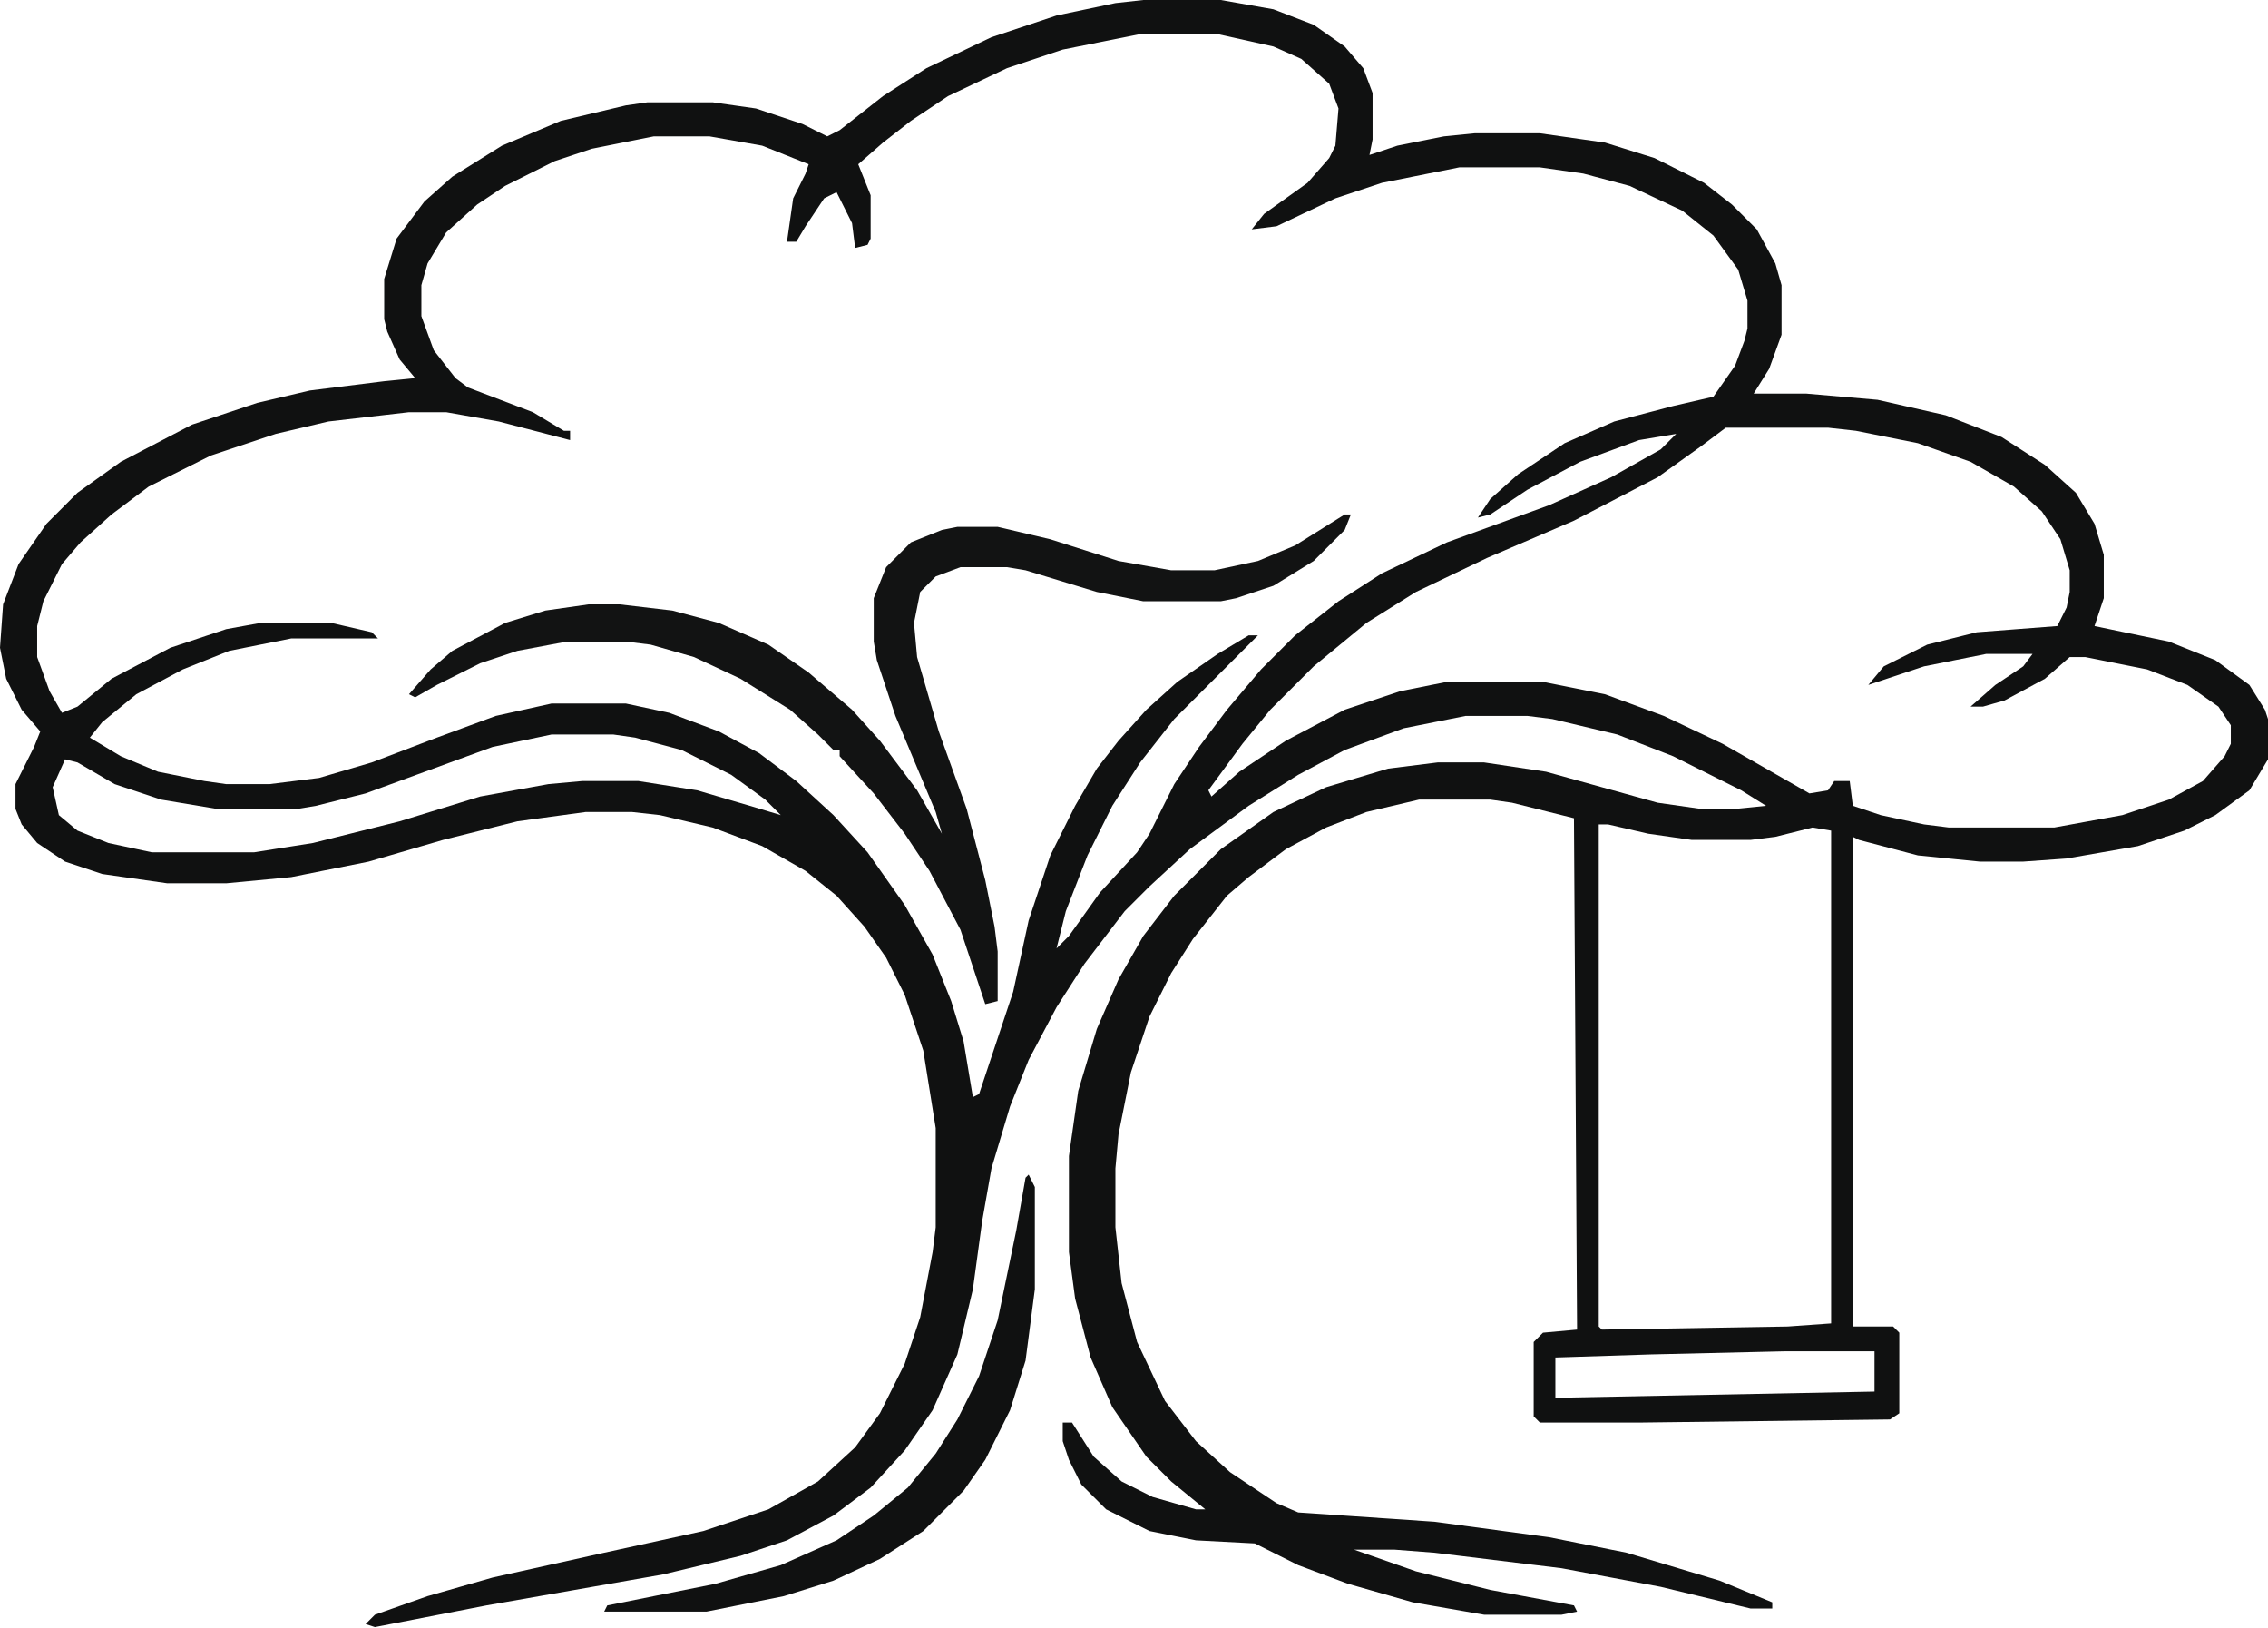
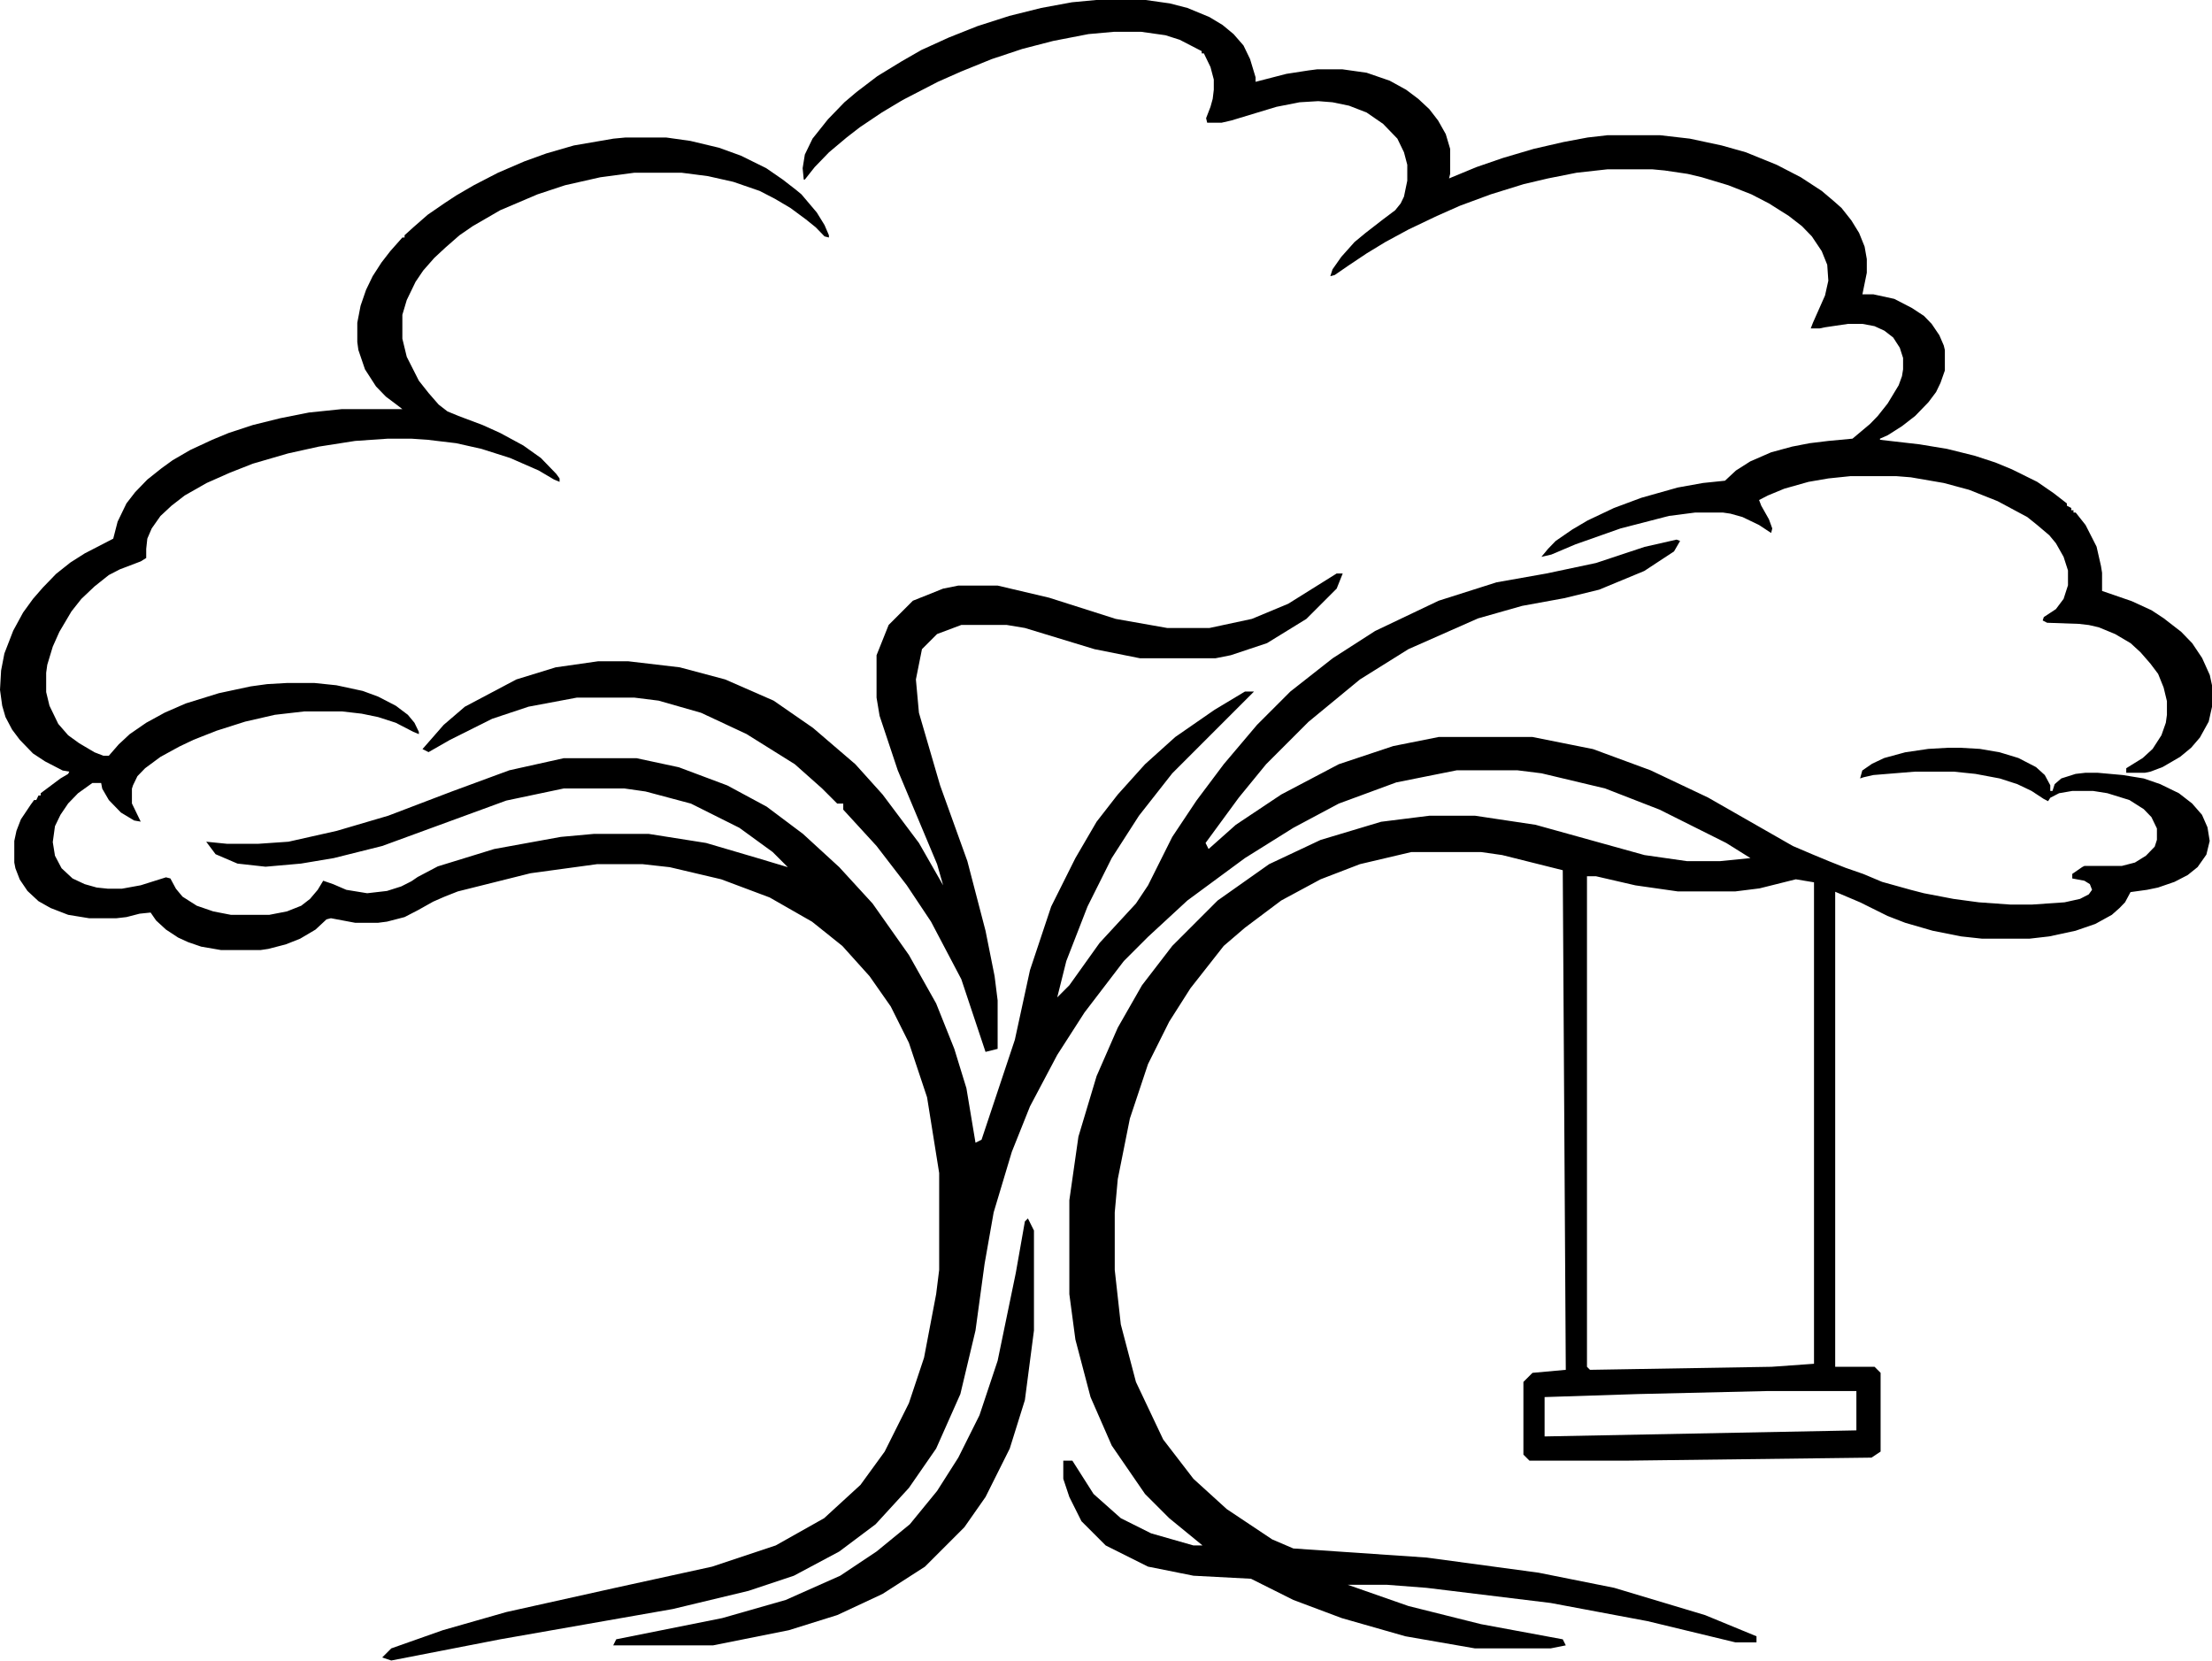
- <svg xmlns="http://www.w3.org/2000/svg" width="732" height="525" viewBox="0 0 732 525" fill="none">
-   <path d="M369 0H394L411 3L424 8L434 15L440 22L443 30V45L442 50L451 47L466 44L476 43H497L518 46L534 51L550 59L559 66L567 74L573 85L575 92V108L571 119L566 127H583L606 129L628 134L646 141L660 150L670 159L676 169L679 179V193L676 202L700 207L715 213L726 221L731 229L732 232V245L726 255L715 263L705 268L690 273L667 277L653 278H639L619 276L600 271L598 270V428H611L613 430V456L610 458L529 459H497L495 457V433L498 430L509 429L508 264L488 259L481 258H458L441 262L428 267L415 274L403 283L396 289L385 303L378 314L371 328L365 346L361 366L360 377V396L362 414L367 433L376 452L386 465L397 475L412 485L419 488L463 491L500 496L525 501L555 510L572 517V519H565L536 512L504 506L463 501L450 500H437L457 507L481 513L508 518L509 520L504 521H479L456 517L435 511L419 505L405 498L386 497L371 494L357 487L349 479L345 471L343 465V459H346L353 470L362 478L372 483L386 487H389L378 478L370 470L359 454L352 438L347 419L345 404V373L348 352L354 332L361 316L369 302L379 289L394 274L411 262L428 254L448 248L464 246H479L499 249L535 259L549 261H560L570 260L562 255L540 244L522 237L501 232L493 231H473L453 235L434 242L419 250L403 260L384 274L371 286L363 294L350 311L341 325L332 342L326 357L320 377L317 394L314 416L309 437L301 455L292 468L281 480L269 489L254 497L239 502L214 508L157 518L121 525L118 524L121 521L138 515L159 509L195 501L227 494L248 487L264 478L276 467L284 456L292 440L297 425L301 404L302 396V364L298 339L292 321L286 309L279 299L270 289L260 281L246 273L230 267L213 263L204 262H189L167 265L143 271L119 278L94 283L73 285H54L33 282L21 278L12 272L7 266L5 261V253L11 241L13 236L7 229L2 219L0 209L1 195L6 182L15 169L25 159L39 149L62 137L83 130L100 126L124 123L134 122L129 116L125 107L124 103V90L128 77L137 65L146 57L162 47L181 39L202 34L209 33H230L244 35L259 40L267 44L271 42L285 31L299 22L320 12L341 5L360 1L369 0ZM368 11L343 16L325 22L306 31L294 39L285 46L277 53L281 63V77L280 79L276 80L275 72L270 62L266 64L260 73L257 78H254L256 64L260 56L261 53L246 47L229 44H211L191 48L179 52L163 60L154 66L144 75L138 85L136 92V102L140 113L147 122L151 125L172 133L182 139H184V142L161 136L144 133H132L106 136L89 140L68 147L48 157L36 166L26 175L20 182L14 194L12 202V212L16 223L20 230L25 228L36 219L55 209L73 203L84 201H107L120 204L122 206H94L74 210L59 216L44 224L33 233L29 238L39 244L51 249L66 252L73 253H87L103 251L120 246L141 238L160 231L178 227H202L216 230L232 236L245 243L257 252L269 263L280 275L292 292L301 308L307 323L311 336L314 354L316 353L327 320L332 297L339 276L347 260L354 248L361 239L370 229L380 220L393 211L403 205H406L379 232L368 246L359 260L351 276L344 294L341 306L345 302L355 288L367 275L371 269L379 253L387 241L396 229L407 216L418 205L432 194L446 185L467 175L500 163L520 154L536 145L541 140L529 142L510 149L493 158L481 166L477 167L481 161L490 153L505 143L521 136L540 131L553 128L560 118L563 110L564 106V97L561 87L553 76L543 68L526 60L511 56L497 54H471L446 59L431 64L412 73L404 74L408 69L422 59L429 51L431 47L432 35L429 27L420 19L411 15L393 11H368ZM557 138L549 144L535 154L508 168L480 180L457 191L441 201L424 215L410 229L401 240L390 255L391 257L400 249L415 239L434 229L452 223L467 220H498L518 224L537 231L556 240L584 256L590 255L592 252H597L598 260L607 263L621 266L629 267H663L685 263L700 258L711 252L718 244L720 240V234L716 228L706 221L693 216L673 212H668L660 219L647 226L640 228H636L644 221L653 215L656 211H641L621 215L603 221L608 215L622 208L638 204L664 202L667 196L668 191V184L665 174L659 165L650 157L636 149L619 143L599 139L590 138H557ZM178 237L159 241L118 256L102 260L96 261H70L52 258L37 253L25 246L21 245L17 254L19 263L25 268L35 272L49 275H82L101 272L129 265L155 257L177 253L188 252H206L225 255L242 260L252 263L247 258L236 250L220 242L205 238L198 237H178ZM516 266V428L517 429L577 428L591 427V268L585 267L573 270L565 271H546L532 269L519 266H516ZM576 436L533 437L502 438V451L605 449V436H576Z" fill="#101111" />
-   <path d="M434 166H436L434 171L424 181L411 189L399 193L394 194H369L354 191L331 184L325 183H310L302 186L297 191L295 201L296 212L303 236L312 261L318 284L321 299L322 307V323L318 324L310 300L300 281L292 269L282 256L271 244V242H269L264 237L255 229L239 219L224 212L210 208L202 207H183L167 210L155 214L141 221L134 225L132 224L139 216L146 210L163 201L176 197L190 195H200L217 197L232 201L248 208L261 217L275 229L284 239L296 255L304 269L302 262L289 231L283 213L282 207V193L286 183L294 175L304 171L309 170H322L339 174L361 181L378 184H392L406 181L418 176L434 166Z" fill="#121313" />
-   <path d="M332 379L334 383V416L331 439L326 455L318 471L311 481L298 494L284 503L269 510L253 515L228 520H195L196 518L231 511L252 505L270 497L282 489L293 480L302 469L309 458L316 444L322 426L328 397L331 380L332 379Z" fill="#101111" />
+ <svg xmlns="http://www.w3.org/2000/svg" width="870" height="653" viewBox="0 0 870 653" fill="none">
+   <path fill-rule="evenodd" clip-rule="evenodd" d="M271.537 55.416L282.778 58.097L291.426 61.226L301.371 66.142L307.857 70.611L313.045 74.633L315.207 76.42L321.26 83.571L324.288 88.487L326.016 92.509V93.403L324.288 92.956L320.828 89.381L316.937 86.252L310.883 81.783L304.83 78.208L298.777 75.08L288.399 71.504L278.454 69.27L268.077 67.929H249.485L236.081 69.717L222.245 72.845L211.435 76.42L196.734 82.677L185.924 88.934L180.736 92.509L175.115 97.425L170.791 101.447L166.467 106.363L163.441 110.832L159.982 117.982L158.252 123.792V133.178L159.982 140.327L164.738 149.713L168.629 154.629L172.521 159.097L175.98 161.779L180.304 163.567L189.816 167.142L196.734 170.27L205.814 175.186L212.733 180.102L218.786 186.358L220.083 188.147V189.487L217.921 188.593L211.868 185.018L200.625 180.102L189.384 176.526L179.439 174.292L168.197 172.951L161.711 172.505H152.631L139.66 173.399L125.391 175.633L113.284 178.315L99.448 182.337L90.368 185.912L81.288 189.934L72.64 194.85L67.452 198.872L63.128 202.894L59.669 207.81L57.939 211.832L57.507 215.854V219.43L55.345 220.77L47.13 223.898L42.806 226.133L37.185 230.602L31.996 235.518L28.105 240.434L23.349 248.478L20.755 254.288L18.592 261.438L18.16 264.567V272.164L19.457 277.527L22.916 284.677L26.808 289.146L31.131 292.275L37.185 295.85L40.644 297.191H42.806L46.697 292.721L51.021 288.699L57.507 284.23L64.858 280.208L73.073 276.633L86.044 272.611L98.584 269.929L105.069 269.035L112.852 268.589H123.661L132.309 269.483L142.686 271.717L148.74 273.951L155.658 277.527L160.414 281.102L163.008 284.23L164.738 287.805V288.699L162.576 287.805L155.658 284.23L148.74 281.996L142.254 280.656L134.471 279.761H119.77L108.096 281.102L96.421 283.783L85.179 287.359L76.099 290.934L70.478 293.615L63.128 297.637L57.074 302.107L54.048 305.235L52.318 308.81L51.886 310.151V315.961L55.345 323.111L52.751 322.664L47.562 319.536L42.806 314.62L40.212 310.151L39.779 307.916H36.32L30.7 311.939L26.808 315.961L23.781 320.43L21.619 324.899L20.755 331.155L21.619 336.518L24.213 341.434L28.537 345.456L33.293 347.69L38.05 349.031L42.373 349.479H47.994L55.345 348.138L65.29 345.009L67.019 345.456L69.182 349.479L71.775 352.606L77.397 356.182L83.882 358.416L90.8 359.757H105.934L112.852 358.416L118.473 356.182L121.932 353.5L124.959 349.925L127.121 346.35L131.012 347.69L136.201 349.925L144.416 351.266L152.198 350.372L157.82 348.584L161.794 346.573L164.273 344.879L172.19 340.705L194.371 333.88L220.564 329.116L233.66 327.926H255.091L277.712 331.498L297.952 337.451L309.858 341.024L303.905 335.07L290.808 325.544L271.759 316.018L253.9 311.255L245.566 310.065H221.754L199.133 314.827L150.319 332.689L131.27 337.451L118.376 339.609L104.449 340.838L93.39 339.609L84.788 335.922L81.102 331.006L89.294 331.826H101.582L113.46 331.006L132.461 326.735L152.701 320.782L177.703 311.255L200.324 302.92L221.754 298.157H250.328L266.997 301.729L286.046 308.873L301.523 317.209L315.811 327.926L330.097 341.024L343.194 355.313L357.481 375.555L368.196 394.608L375.339 412.469L380.102 427.949L383.674 449.382L386.055 448.191L399.152 408.896L405.104 381.509L413.438 356.504L422.963 337.451L431.298 323.163L439.631 312.446L450.347 300.539L462.252 289.822L477.73 279.105L489.636 271.961H493.208L461.062 304.111L447.966 320.782L437.25 337.451L427.726 356.504L419.391 377.937L415.82 392.226L420.582 387.463L432.488 370.792L446.775 355.313L451.537 348.168L461.062 329.116L470.587 314.827L481.301 300.539L494.398 285.059L507.494 271.961L524.163 258.862L540.831 248.145L565.833 236.238L588.602 229.001L608.263 225.52L627.743 221.398L646.793 215.072L659.402 212.205L660.799 212.726L658.402 216.854L646.697 224.543L628.961 231.89L615.226 235.238L598.678 238.259L581.31 243.191L553.927 255.29L534.878 267.198L514.638 283.868L497.969 300.539L487.255 313.636L474.158 331.498L475.348 333.88L486.064 324.353L503.923 312.446L526.544 300.539L547.974 293.394L565.833 289.822H602.741L626.552 294.585L649.174 302.92L671.795 313.636L705.132 332.689L712.712 335.922L719.266 338.643L725.819 341.248L732.889 343.706L740.239 346.797L751.482 349.925L756.67 351.266L768.344 353.5L778.289 354.841L790.829 355.735H799.044L812.015 354.841L818.068 353.5L821.527 351.713L822.825 349.925L821.96 347.69L819.798 346.35L815.042 345.456V343.668L818.933 340.987L819.798 340.54H834.499L839.688 339.199L844.012 336.518L847.471 332.943L848.336 330.261V325.793L846.173 321.323L843.147 318.195L837.526 314.62L828.878 311.939L823.257 311.045H815.042L809.853 311.939L806.394 313.726L805.53 315.067L803.8 314.173L799.044 311.045L793.422 308.363L786.505 306.129L776.993 304.341L768.344 303.447H753.211L736.781 304.788L732.889 305.682L731.592 306.129L732.457 303L736.348 300.319L741.104 298.085L749.319 295.85L758.4 294.509L766.183 294.062H770.939L778.721 294.509L786.505 295.85L793.855 298.085L800.774 301.659L804.232 304.788L806.394 308.81V311.045H807.259L808.124 308.363L810.718 306.129L816.339 304.341L820.231 303.894H824.987L834.932 304.788L843.147 306.129L849.633 308.363L856.983 311.939L862.172 315.961L866.063 320.43L868.225 325.345L869.09 330.709L867.793 336.071L864.334 340.987L860.442 344.115L855.253 346.797L848.768 349.031L844.444 349.925L837.958 350.819L835.796 354.841L833.634 357.076L830.608 359.757L824.122 363.332L816.339 366.014L805.962 368.248L798.179 369.142H779.586L771.371 368.248L760.129 366.014L749.319 362.885L742.402 360.204L731.592 354.841L721.8 350.688V537.497H737.277L739.659 539.879V570.838L736.087 573.22L639.649 574.411H601.551L599.17 572.029V543.451L602.741 539.879L615.838 538.689L614.647 342.214L590.835 336.261L582.502 335.07H555.118L534.878 339.833L519.4 345.787L503.923 354.122L489.636 364.839L481.301 371.984L468.205 388.654L459.871 401.752L451.537 418.423L444.394 439.856L439.631 463.671L438.441 476.769V499.394L440.822 520.827L446.775 543.451L457.49 566.075L469.396 581.555L482.493 593.462L500.351 605.37L508.685 608.942L561.071 612.515L605.123 618.468L634.887 624.422L670.604 635.139L690.844 643.474V645.856H682.511L647.983 637.52L609.885 630.376L561.071 624.422L545.593 623.232H530.115L553.927 631.566L582.502 638.711L614.647 644.665L615.838 647.046L609.885 648.237H580.12L552.737 643.474L527.735 636.33L508.685 629.185L492.017 620.85L469.396 619.659L451.537 616.086L434.869 607.752L425.344 598.225L420.582 588.7L418.201 581.555V574.411H421.773L430.106 587.509L440.822 597.035L452.727 602.989L469.396 607.752H472.968L459.871 597.035L450.347 587.509L437.25 568.457L428.916 549.405L422.963 526.78L420.582 508.919V472.007L424.153 447L431.298 423.186L439.631 404.133L449.156 387.463L461.062 371.984L478.92 354.122L499.161 339.833L519.4 330.307L543.212 323.163L562.261 320.782H580.12L603.931 324.353L646.793 336.261L663.461 338.643H676.557L688.464 337.451L678.939 331.498L652.746 318.4L631.315 310.065L606.313 304.111L596.788 302.92H572.977L549.165 307.683L526.544 316.018L508.685 325.544L489.636 337.451L467.015 354.122L451.537 368.411L442.012 377.937L426.535 398.18L415.82 414.85L405.104 435.093L397.961 452.954L390.817 476.769L387.246 497.012L383.674 523.209L377.721 548.214L368.196 569.648L357.481 585.127L344.385 599.416L330.097 610.133L312.239 619.659L294.38 625.613L264.616 632.757L196.752 644.665L153.891 653L150.319 651.809L153.891 648.237L174.131 641.093L199.133 633.948L241.995 624.422L280.093 616.086L305.095 607.752L324.144 597.035L338.432 583.937L347.957 570.838L357.481 551.786L363.434 533.925L368.196 508.919L369.386 499.394V461.29L364.625 431.521L357.481 410.088L350.337 395.798L342.004 383.891L331.288 371.984L319.382 362.457L302.714 352.931L283.665 345.787L263.424 341.024L252.71 339.833H234.851L208.658 343.406L180.084 350.55L175.082 352.521L173.672 353.128L170.359 354.581L164.306 357.97L159.117 360.651L152.198 362.438L148.74 362.885H139.66L130.147 361.098L128.417 361.544L124.094 365.567L118.041 369.142L112.42 371.376L105.501 373.164L102.475 373.611H86.909L79.126 372.27L73.938 370.483L70.046 368.695L65.29 365.567L61.398 361.992L59.237 358.863L54.913 359.311L49.724 360.651L45.833 361.098H35.023L26.808 359.757L19.89 357.076L15.134 354.395L10.81 350.372L7.783 345.903L6.054 341.434L5.621 339.199V330.709L6.486 326.686L8.215 322.217L12.107 316.407L13.404 314.62H14.269L15.134 312.832H15.998V311.939L23.781 306.129L26.808 304.341L27.24 303.447L24.646 303L17.727 299.425L12.971 296.297L7.783 290.934L4.756 286.912L2.162 281.996L0.865 277.527L0 271.27L0.432 263.673L1.73 256.97L5.189 248.031L9.08 240.881L12.971 235.518L16.863 231.049L22.051 225.686L27.672 221.217L33.293 217.642L44.536 211.832L46.265 205.128L49.724 197.978L53.183 193.509L57.939 188.593L63.56 184.124L67.884 180.996L74.802 176.974L83.45 172.951L89.935 170.27L99.448 167.142L110.258 164.461L121.5 162.226L134.471 160.885H158.252L156.523 159.545L151.766 155.969L147.875 151.947L143.551 145.243L140.957 137.646L140.525 134.518V126.921L141.822 120.217L143.983 113.96L146.578 108.598L150.037 103.235L153.496 98.766L158.252 93.403H159.117V92.509L162.576 89.381L168.197 84.465L174.683 79.996L179.439 76.868L186.357 72.845L195.869 67.929L206.246 63.46L214.894 60.332L225.704 57.204L241.27 54.523L246.026 54.075H262.024L271.537 55.416ZM644.412 548.214L607.503 549.405V564.884L730.134 562.503V547.023H695.607L644.412 548.214ZM624.172 537.497L625.362 538.689L696.797 537.497L713.465 536.307V346.977L706.322 345.787L692.035 349.359L682.511 350.55H659.889L643.221 348.168L627.744 344.596H624.172V537.497Z" fill="black" />
+   <path d="M406.667 483.914V523.209L403.096 550.596L397.143 569.648L387.618 588.699L379.283 600.607L363.806 616.086L347.138 626.803L329.279 635.139L310.23 641.093L280.465 647.046H241.176L242.367 644.665L284.037 636.33L309.039 629.185L330.47 619.659L344.757 610.133L357.854 599.416L368.568 586.318L376.903 573.22L385.236 556.55L392.38 535.116L399.524 500.584L403.096 480.341L404.286 479.151L406.667 483.914Z" fill="black" />
+   <path d="M525.724 231.474L513.818 243.381L498.341 252.907L484.054 257.671L478.101 258.861H448.336L430.478 255.289L403.094 246.954L395.951 245.763H378.092L368.567 249.335L362.614 255.289L360.233 267.197L361.424 280.295L369.758 308.873L380.473 338.641L387.616 366.028L391.188 383.889L392.379 393.416V412.468L387.616 413.659L378.092 385.081L366.186 362.457L356.662 348.167L344.756 332.687L331.659 318.399V316.017H329.278L323.325 310.063L312.61 300.538L293.56 288.63L275.701 280.295L259.033 275.532L249.509 274.341H226.888L207.838 277.913L193.552 282.676L176.884 291.012L168.549 295.775L166.168 294.583L174.502 285.058L182.836 277.913L203.076 267.197L218.554 262.434L235.222 260.052H247.128L267.368 262.434L285.226 267.197L304.275 275.532L319.753 286.248L336.421 300.538L347.137 312.445L361.424 331.497L370.948 348.167L368.567 339.832L353.09 302.919L345.946 281.485L344.756 274.341V257.671L349.517 245.763L359.042 236.237L370.948 231.474L376.901 230.283H392.379L412.619 235.046L438.811 243.381L459.051 246.954H475.72L492.388 243.381L506.675 237.427L525.724 225.52H528.105L525.724 231.474Z" fill="black" />
+   <path d="M460.101 1.341L467.02 3.128L475.667 6.703L480.856 9.832L485.179 13.407L489.071 17.876L491.665 23.239L493.827 30.389V32.177L505.934 29.048L514.582 27.708L518.04 27.261H527.985L537.498 28.602L546.577 31.73L553.064 35.305L557.82 38.88L562.144 42.902L565.602 47.372L568.629 52.734L570.358 58.544V68.376L569.926 70.164L580.736 65.695L591.113 62.12L603.219 58.544L614.894 55.863L624.407 54.075L632.189 53.181H652.944L664.619 54.523L677.157 57.204L686.67 59.885L698.776 64.801L708.289 69.717L716.504 75.08L721.26 79.102L724.287 81.783L728.178 86.699L731.205 91.615L733.367 96.978L734.232 101.894V107.257L732.503 115.748H736.826L745.041 117.535L751.959 121.111L756.716 124.239L759.743 127.367L762.769 131.837L764.499 135.859L764.931 137.646V145.691L763.201 150.607L761.472 154.181L758.445 158.204L753.256 163.567L748.068 167.589L742.447 171.164L739.42 172.505V172.951L754.986 174.739L765.796 176.526L776.605 179.208L784.821 181.89L791.306 184.571L801.251 189.487L807.737 193.956L812.926 197.978V198.872L814.655 199.766V200.66H815.52V201.553H816.384L820.276 206.469L824.599 214.96L826.329 222.558L826.762 225.239V232.39L838.436 236.412L846.219 239.987L850.975 243.116L857.893 248.478L862.218 252.947L866.109 258.757L869.135 265.46L870 269.483V277.974L868.703 283.783L865.244 290.04L861.785 294.062L857.461 297.637L850.543 301.659L845.787 303.447L843.625 303.894H836.274V302.107L842.76 298.085L846.652 294.509L850.11 289.146L851.84 284.23L852.273 281.102V275.74L850.975 270.376L848.813 265.013L845.787 260.992L841.895 256.522L838.004 252.947L831.95 249.372L825.464 246.69L821.573 245.797L817.682 245.349L805.142 244.903L803.413 244.009L803.846 242.668L808.602 239.54L811.628 235.518L813.358 230.155V224.346L811.628 218.982L808.602 213.62L806.007 210.491L801.251 206.469L797.36 203.341L785.685 197.085L774.444 192.615L764.499 189.934L751.527 187.699L745.906 187.253H727.746L719.098 188.147L711.316 189.487L701.803 192.169L695.317 194.85L691.858 196.637L692.723 198.872L695.75 204.235L697.047 207.81L696.615 209.598L691.858 206.469L685.372 203.341L680.616 202.001L677.59 201.553H666.78L656.403 202.894L637.378 207.81L619.65 214.066L610.138 218.089L606.247 218.982L608.841 215.854L611.868 212.726L618.353 208.257L624.407 204.682L634.784 199.766L645.594 195.744L659.862 191.721L669.807 189.934L678.455 189.04L682.778 185.018L688.4 181.442L696.615 177.867L704.83 175.633L711.748 174.292L719.098 173.399L728.611 172.505L735.529 166.695L738.555 163.567L742.447 158.651L746.771 151.5L748.068 147.925L748.5 145.243V140.775L747.203 136.752L744.609 132.73L741.15 130.049L737.259 128.262L732.503 127.367H726.882L717.802 128.708L715.639 129.155H712.181L713.045 126.921L717.802 116.195L719.098 110.385L718.666 104.128L716.504 98.766L712.613 92.956L708.721 88.934L703.533 84.912L695.75 79.996L688.832 76.42L679.752 72.845L669.375 69.717L663.754 68.376L654.674 67.036L649.917 66.588H632.189L620.083 67.929L608.841 70.164L599.328 72.398L586.357 76.42L574.25 80.89L565.17 84.912L553.929 90.274L544.848 95.19L537.498 99.66L530.147 104.576L524.959 108.151L523.229 108.598L524.094 105.916L527.553 101L532.741 95.19L537.065 91.615L543.984 86.252L548.74 82.677L550.901 79.996L552.199 77.314L553.496 71.058V64.801L552.199 59.885L549.604 54.523L543.984 48.712L537.498 44.243L530.579 41.562L524.094 40.221L518.473 39.775L511.122 40.221L502.042 42.009L484.314 47.372L480.423 48.266H474.802L474.37 46.478L476.099 42.009L476.964 38.88L477.396 35.305V31.283L476.099 26.367L473.505 21.005H472.64V20.111L463.992 15.642L458.371 13.854L448.859 12.513H438.05L428.105 13.407L414.269 16.089L402.162 19.216L390.055 23.239L377.948 28.155L368.868 32.177L355.032 39.328L346.817 44.243L338.169 50.053L332.98 54.075L326.062 59.885L320.441 65.695L316.55 70.611H316.118L315.685 66.142L316.55 60.779L319.576 54.523L325.63 46.925L332.116 40.221L336.872 36.199L345.087 29.943L354.6 24.132L362.382 19.664L373.192 14.748L384.434 10.279L396.973 6.257L409.513 3.128L421.619 0.894L431.131 0H450.589L460.101 1.341Z" fill="black" />
</svg>
